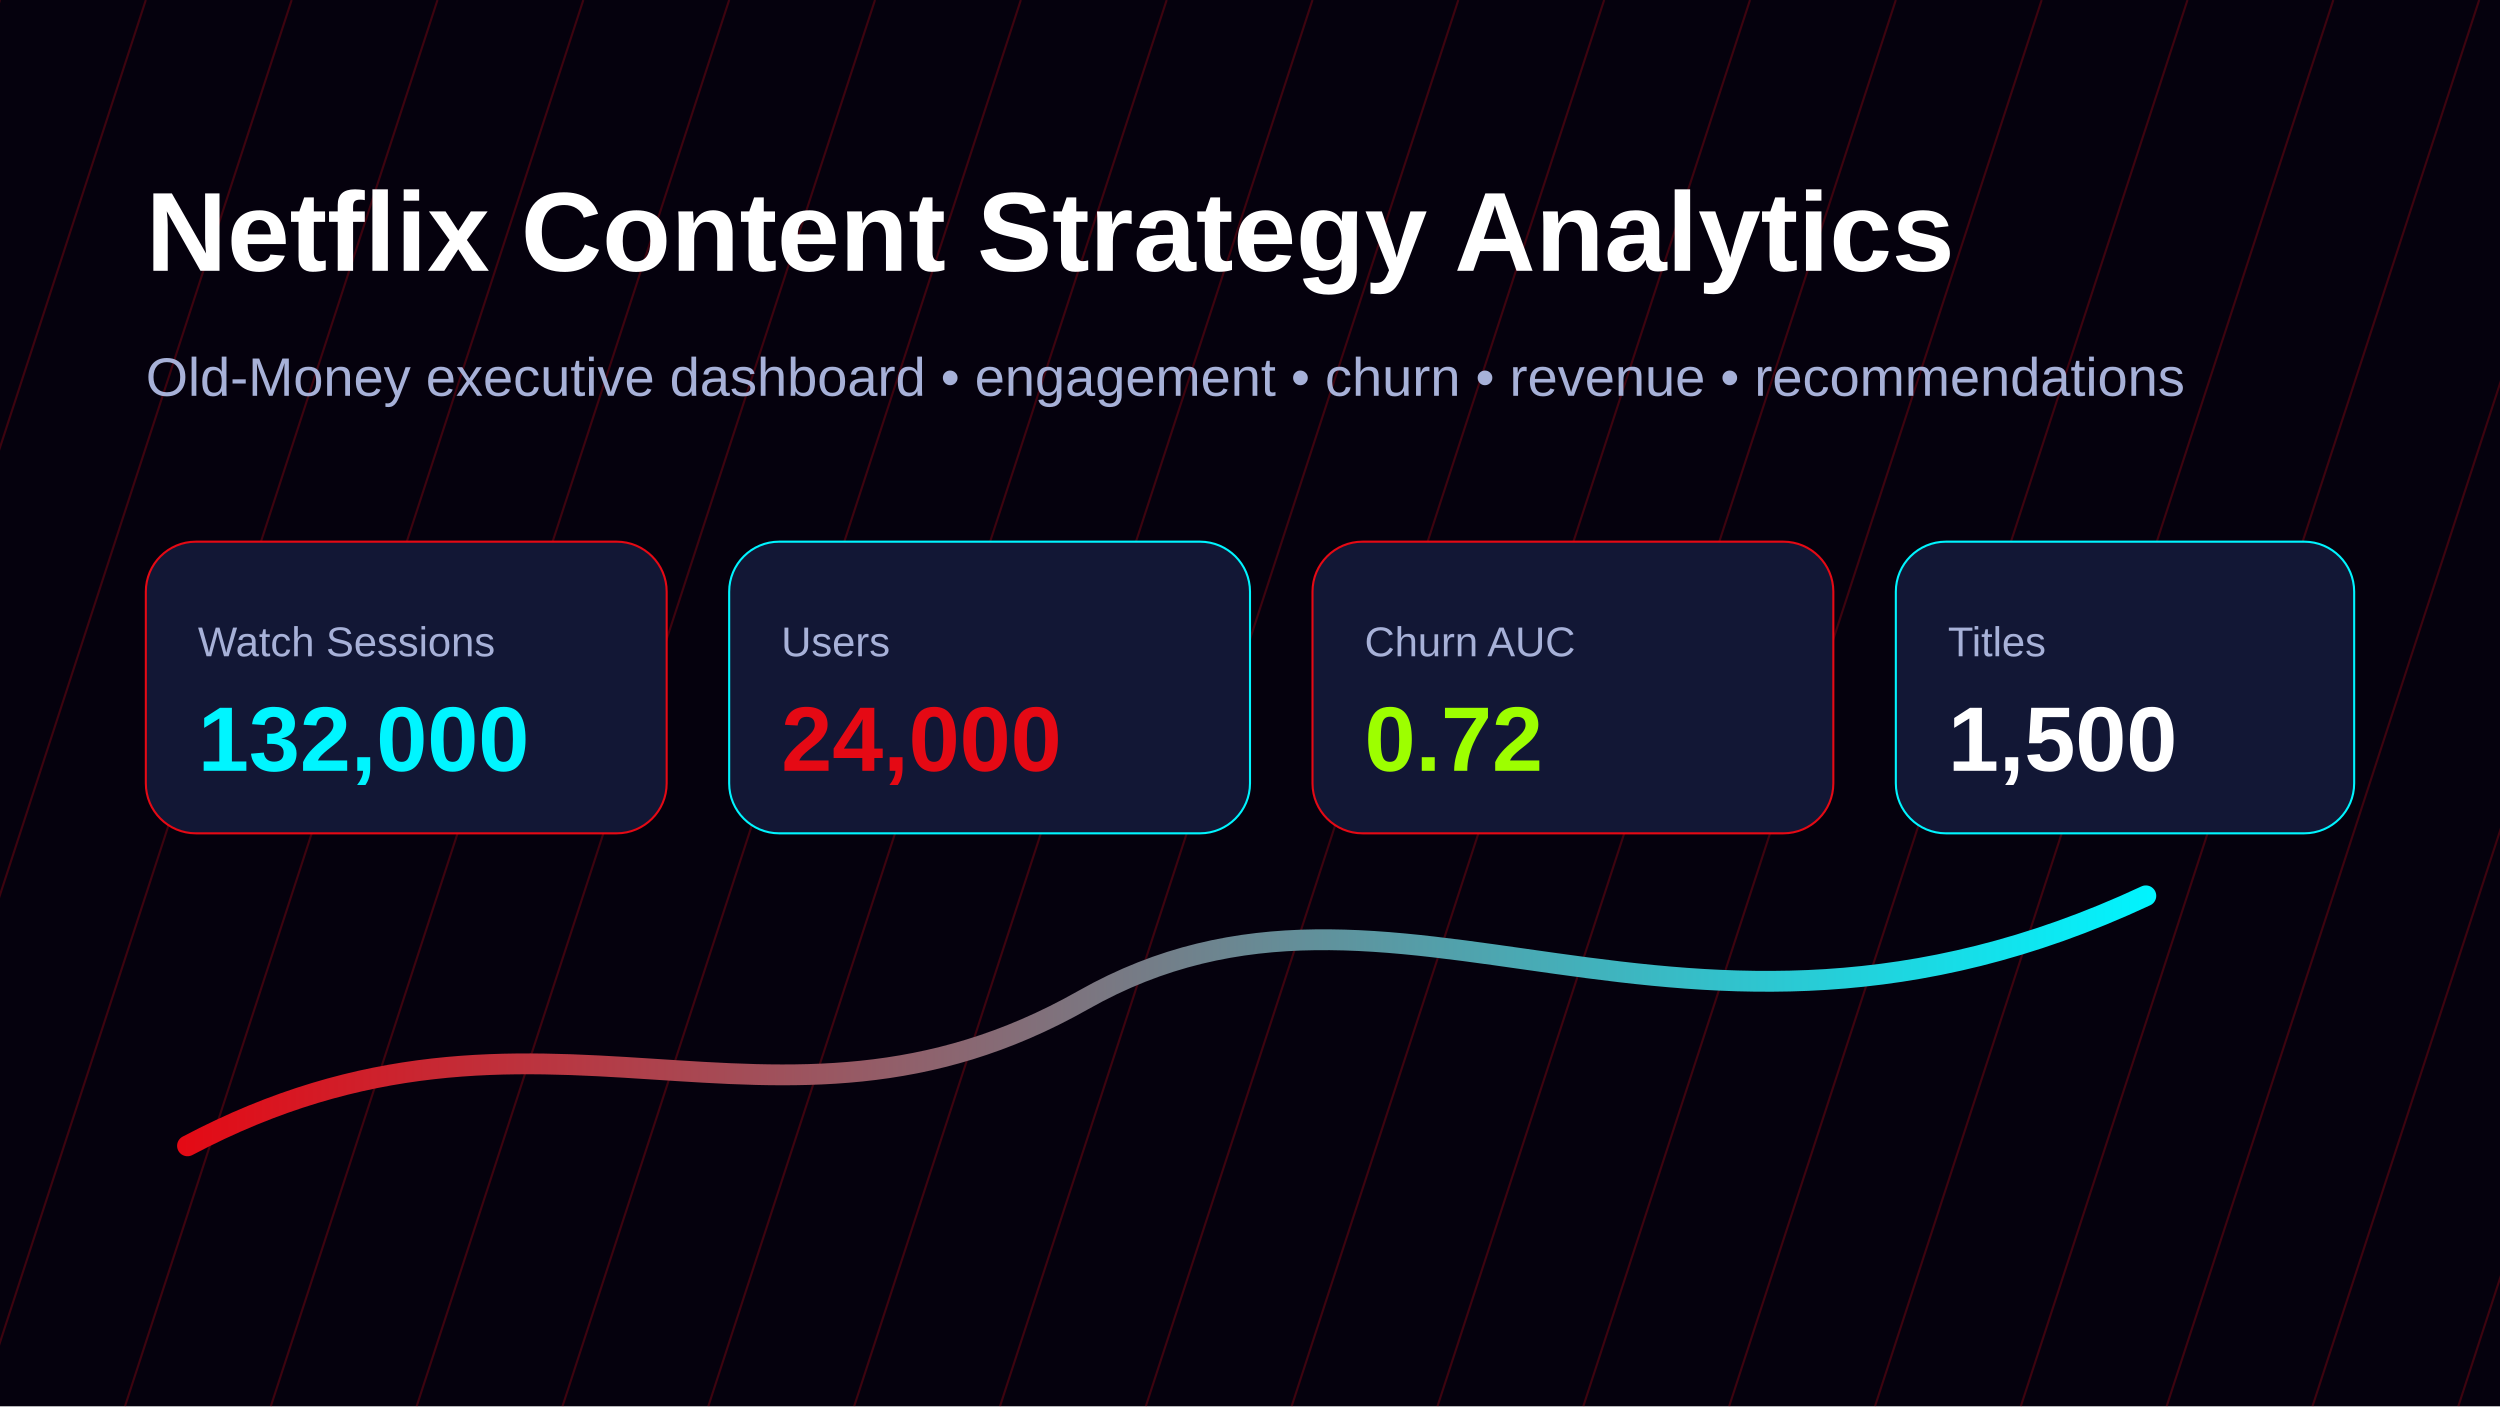
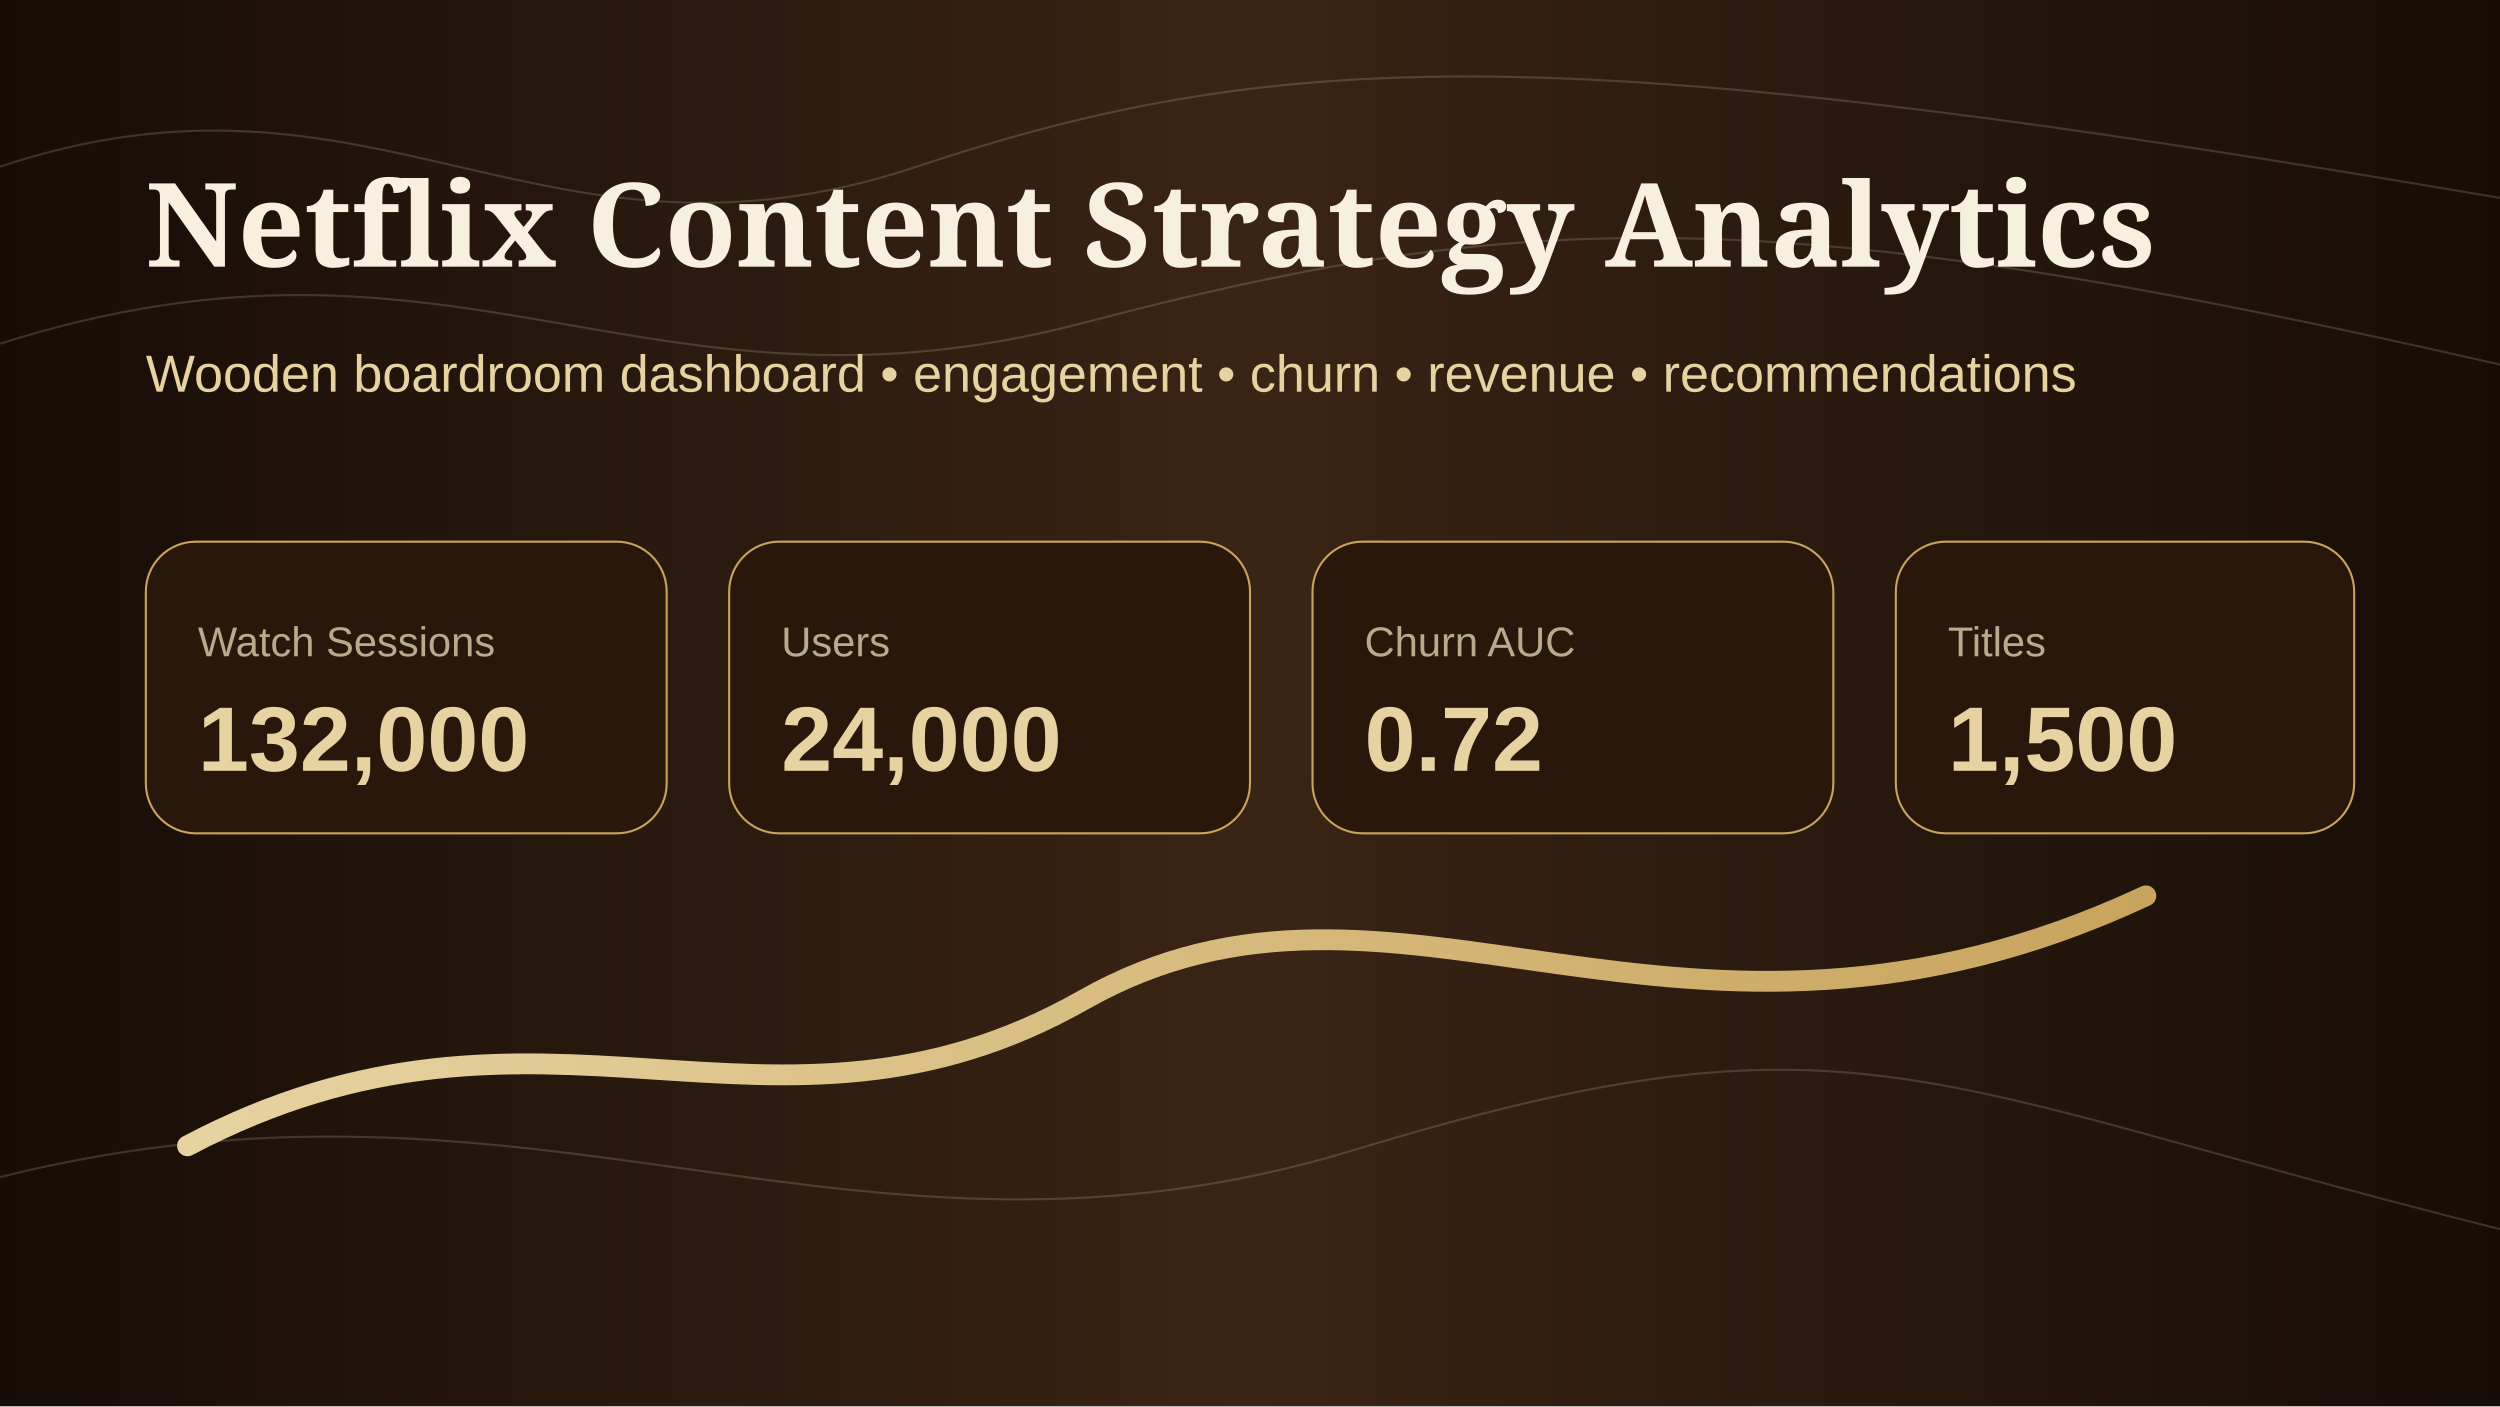
<svg xmlns="http://www.w3.org/2000/svg" width="1200" height="675" viewBox="0 0 1200 675">
  <defs>
-     <linearGradient id="g" x1="0" x2="1">
-       <stop stop-color="#e50914" />
-       <stop offset="1" stop-color="#00f5ff" />
+     <linearGradient id="wood" x1="0" x2="1">
+       <stop stop-color="#160d07" />
+       <stop offset="0.5" stop-color="#3a2415" />
+       <stop offset="1" stop-color="#160d07" />
+     </linearGradient>
+     <linearGradient id="brass" x1="0" x2="1">
+       <stop stop-color="#e7d3a1" />
+       <stop offset="1" stop-color="#c8a45d" />
    </linearGradient>
  </defs>
-   <rect width="1200" height="675" fill="#05010d" />
-   <g opacity=".25" stroke="#e50914">
-     <line x1="0" y1="0" x2="-220" y2="675" />
-     <line x1="70" y1="0" x2="-150" y2="675" />
-     <line x1="140" y1="0" x2="-80" y2="675" />
-     <line x1="210" y1="0" x2="-10" y2="675" />
-     <line x1="280" y1="0" x2="60" y2="675" />
-     <line x1="350" y1="0" x2="130" y2="675" />
-     <line x1="420" y1="0" x2="200" y2="675" />
-     <line x1="490" y1="0" x2="270" y2="675" />
-     <line x1="560" y1="0" x2="340" y2="675" />
-     <line x1="630" y1="0" x2="410" y2="675" />
-     <line x1="700" y1="0" x2="480" y2="675" />
-     <line x1="770" y1="0" x2="550" y2="675" />
-     <line x1="840" y1="0" x2="620" y2="675" />
-     <line x1="910" y1="0" x2="690" y2="675" />
-     <line x1="980" y1="0" x2="760" y2="675" />
-     <line x1="1050" y1="0" x2="830" y2="675" />
-     <line x1="1120" y1="0" x2="900" y2="675" />
-     <line x1="1190" y1="0" x2="970" y2="675" />
-     <line x1="1260" y1="0" x2="1040" y2="675" />
-     <line x1="1330" y1="0" x2="1110" y2="675" />
-     <line x1="1400" y1="0" x2="1180" y2="675" />
-     <line x1="1470" y1="0" x2="1250" y2="675" />
+   <rect width="1200" height="675" fill="url(#wood)" />
+   <g opacity="0.18" stroke="#eadfca">
+     <path d="M0 80 C180 20 260 140 440 80 S760 20 1200 95" fill="none" />
+     <path d="M0 165 C220 95 310 210 520 155 S850 95 1200 175" fill="none" />
+     <path d="M0 565 C260 500 410 625 650 552 S920 520 1200 590" fill="none" />
  </g>
-   <text x="70" y="130" fill="#fff" font-size="54" font-family="Arial" font-weight="800">Netflix Content Strategy Analytics</text>
-   <text x="70" y="190" fill="#a7b1d8" font-size="26" font-family="Arial">Old-Money executive dashboard • engagement • churn • revenue • recommendations</text>
-   <rect x="70" y="260" width="250" height="140" rx="24" fill="#121735" stroke="#e50914" />
-   <text x="95" y="315" fill="#a7b1d8" font-size="20" font-family="Arial">Watch Sessions</text>
-   <text x="95" y="370" fill="#00f5ff" font-size="44" font-family="Arial" font-weight="800">132,000</text>
-   <rect x="350" y="260" width="250" height="140" rx="24" fill="#121735" stroke="#00f5ff" />
-   <text x="375" y="315" fill="#a7b1d8" font-size="20" font-family="Arial">Users</text>
-   <text x="375" y="370" fill="#e50914" font-size="44" font-family="Arial" font-weight="800">24,000</text>
-   <rect x="630" y="260" width="250" height="140" rx="24" fill="#121735" stroke="#e50914" />
-   <text x="655" y="315" fill="#a7b1d8" font-size="20" font-family="Arial">Churn AUC</text>
-   <text x="655" y="370" fill="#9dff00" font-size="44" font-family="Arial" font-weight="800">0.72</text>
-   <rect x="910" y="260" width="220" height="140" rx="24" fill="#121735" stroke="#00f5ff" />
-   <text x="935" y="315" fill="#a7b1d8" font-size="20" font-family="Arial">Titles</text>
-   <text x="935" y="370" fill="#fff" font-size="44" font-family="Arial" font-weight="800">1,500</text>
-   <path d="M90 550 C260 460 370 565 520 480 S805 535 1030 430" fill="none" stroke="url(#g)" stroke-width="10" stroke-linecap="round" />
+   <text x="70" y="128" fill="#f7f0df" font-size="56" font-family="Georgia" font-weight="700">Netflix Content Strategy Analytics</text>
+   <text x="70" y="188" fill="#e7d3a1" font-size="25" font-family="Arial">Wooden boardroom dashboard • engagement • churn • revenue • recommendations</text>
+   <g font-family="Arial">
+     <rect x="70" y="260" width="250" height="140" rx="24" fill="#2a170c" stroke="#c8a45d" />
+     <text x="95" y="315" fill="#b9a98d" font-size="20">Watch Sessions</text>
+     <text x="95" y="370" fill="#e7d3a1" font-size="44" font-weight="800">132,000</text>
+     <rect x="350" y="260" width="250" height="140" rx="24" fill="#2a170c" stroke="#c8a45d" />
+     <text x="375" y="315" fill="#b9a98d" font-size="20">Users</text>
+     <text x="375" y="370" fill="#e7d3a1" font-size="44" font-weight="800">24,000</text>
+     <rect x="630" y="260" width="250" height="140" rx="24" fill="#2a170c" stroke="#c8a45d" />
+     <text x="655" y="315" fill="#b9a98d" font-size="20">Churn AUC</text>
+     <text x="655" y="370" fill="#e7d3a1" font-size="44" font-weight="800">0.72</text>
+     <rect x="910" y="260" width="220" height="140" rx="24" fill="#2a170c" stroke="#c8a45d" />
+     <text x="935" y="315" fill="#b9a98d" font-size="20">Titles</text>
+     <text x="935" y="370" fill="#e7d3a1" font-size="44" font-weight="800">1,500</text>
+   </g>
+   <path d="M90 550 C260 460 370 565 520 480 S805 535 1030 430" fill="none" stroke="url(#brass)" stroke-width="10" stroke-linecap="round" />
</svg>
